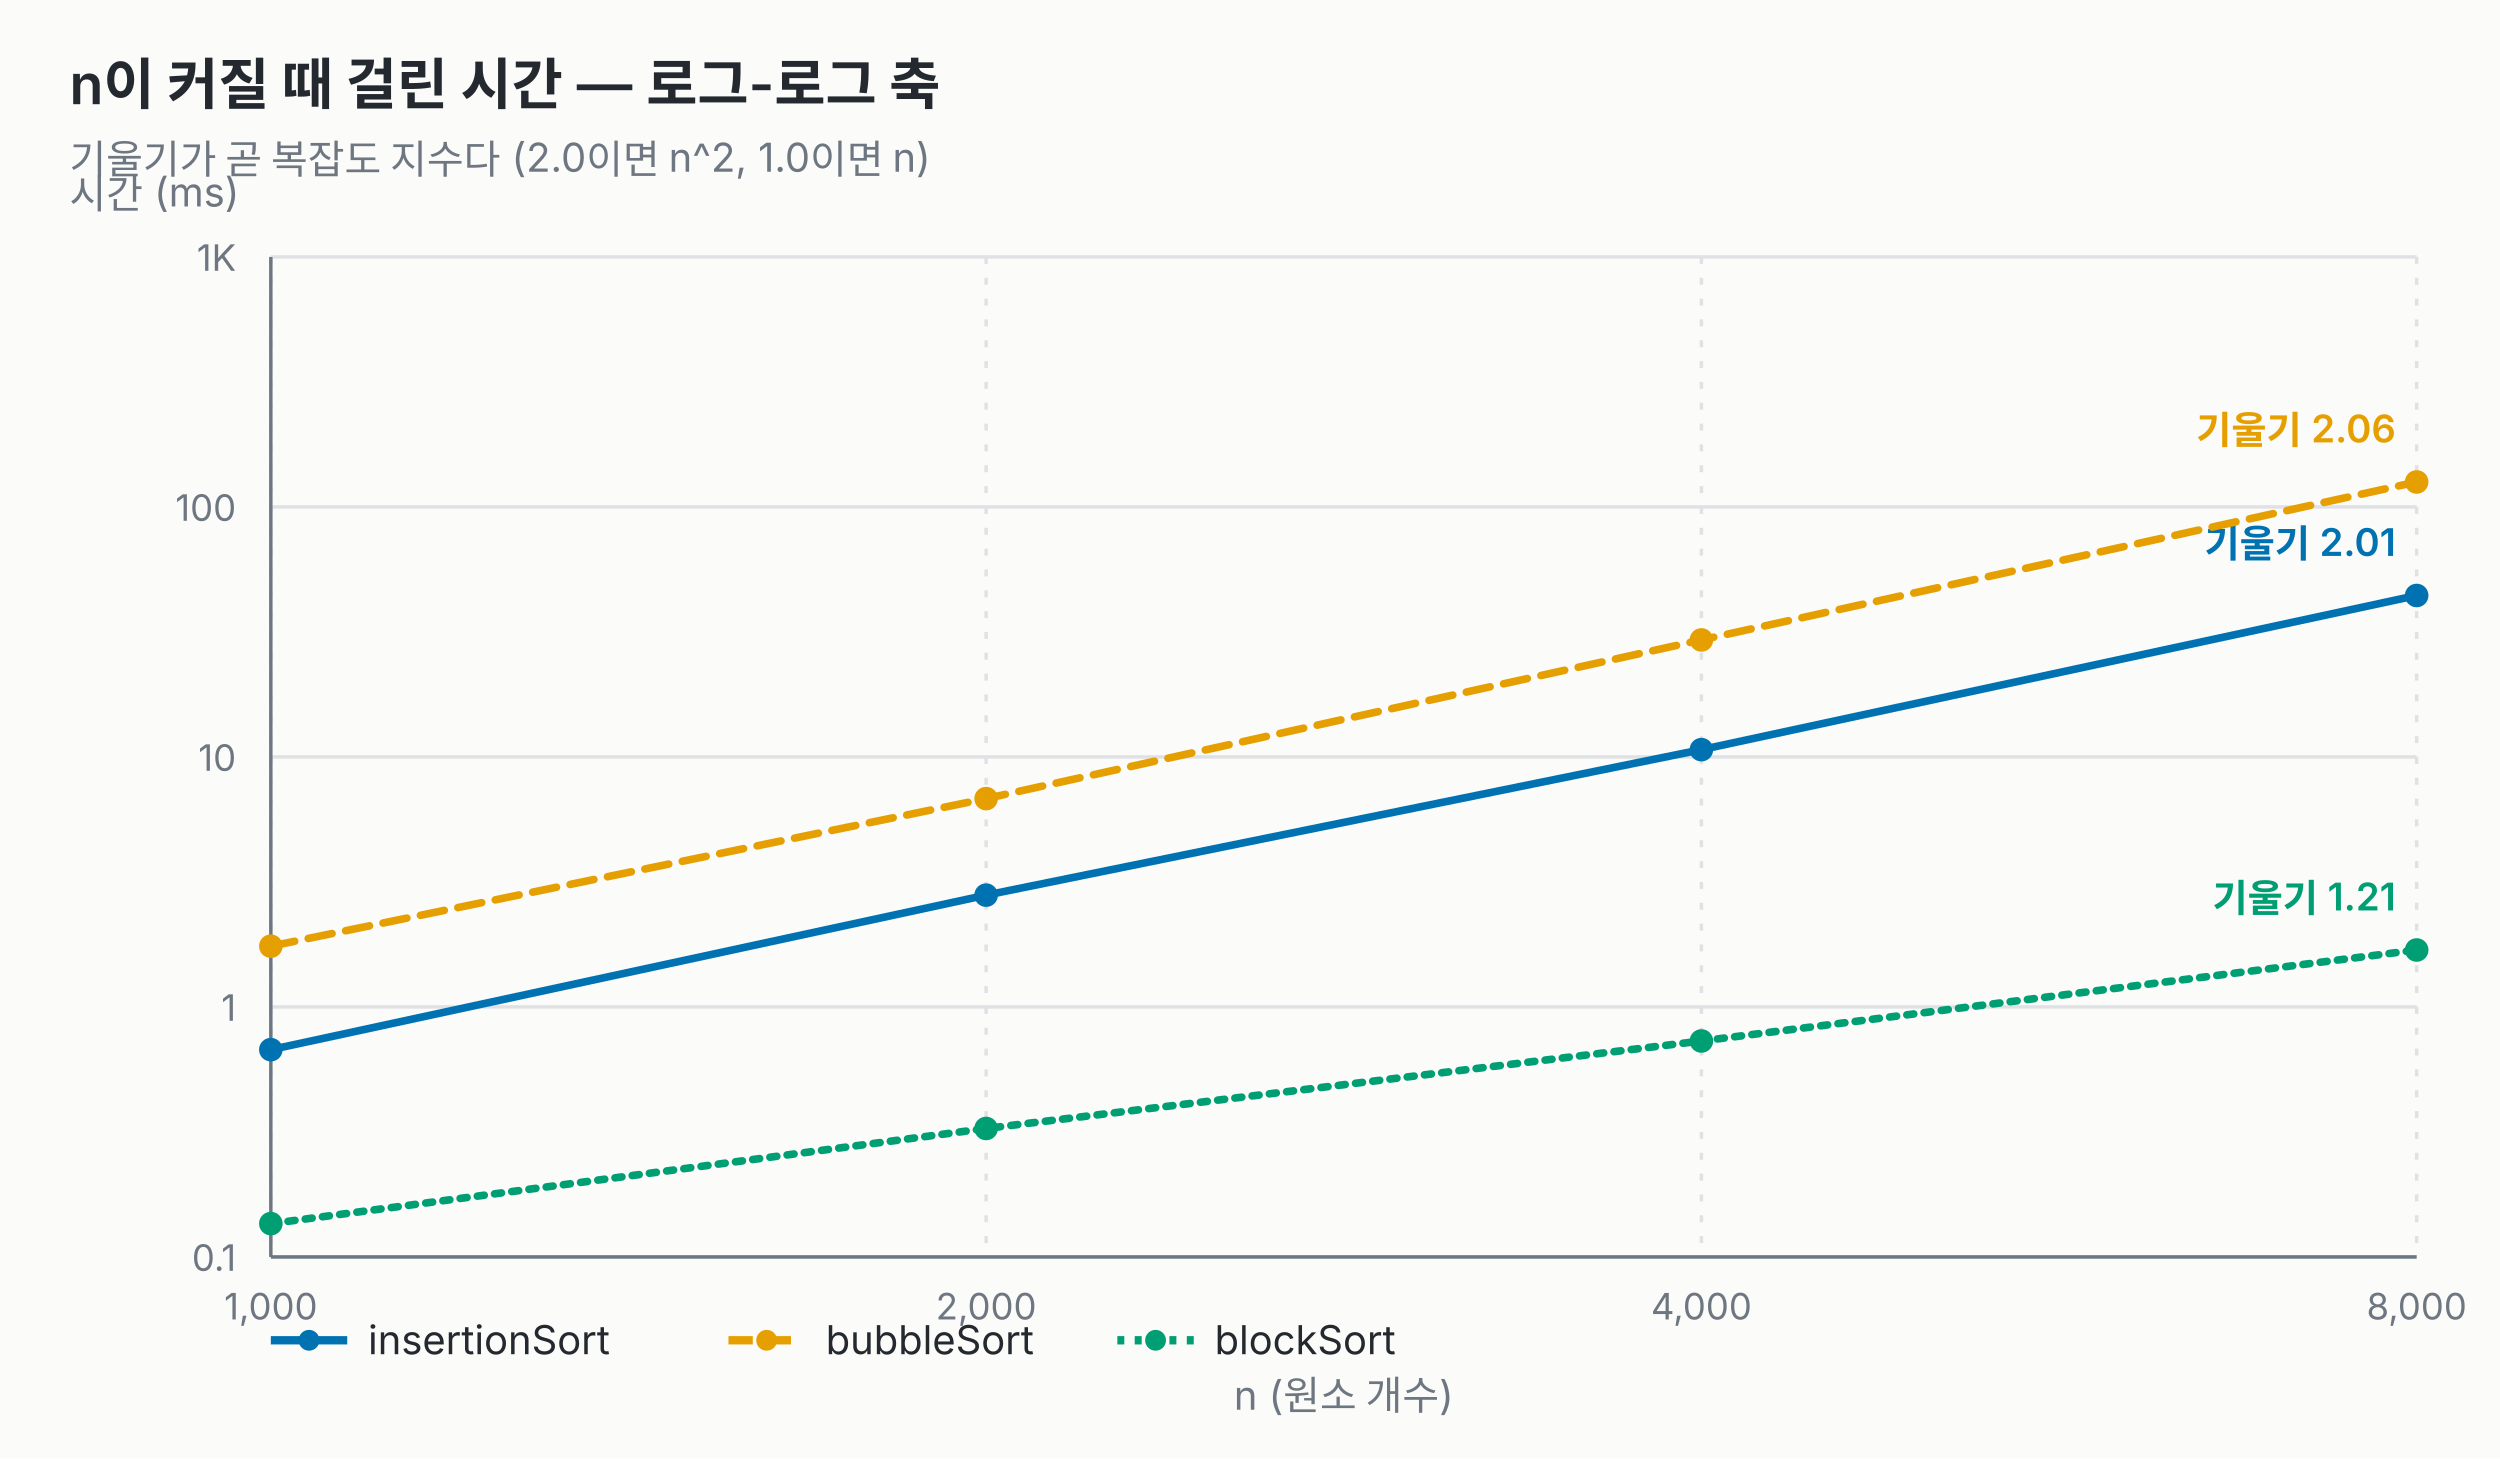
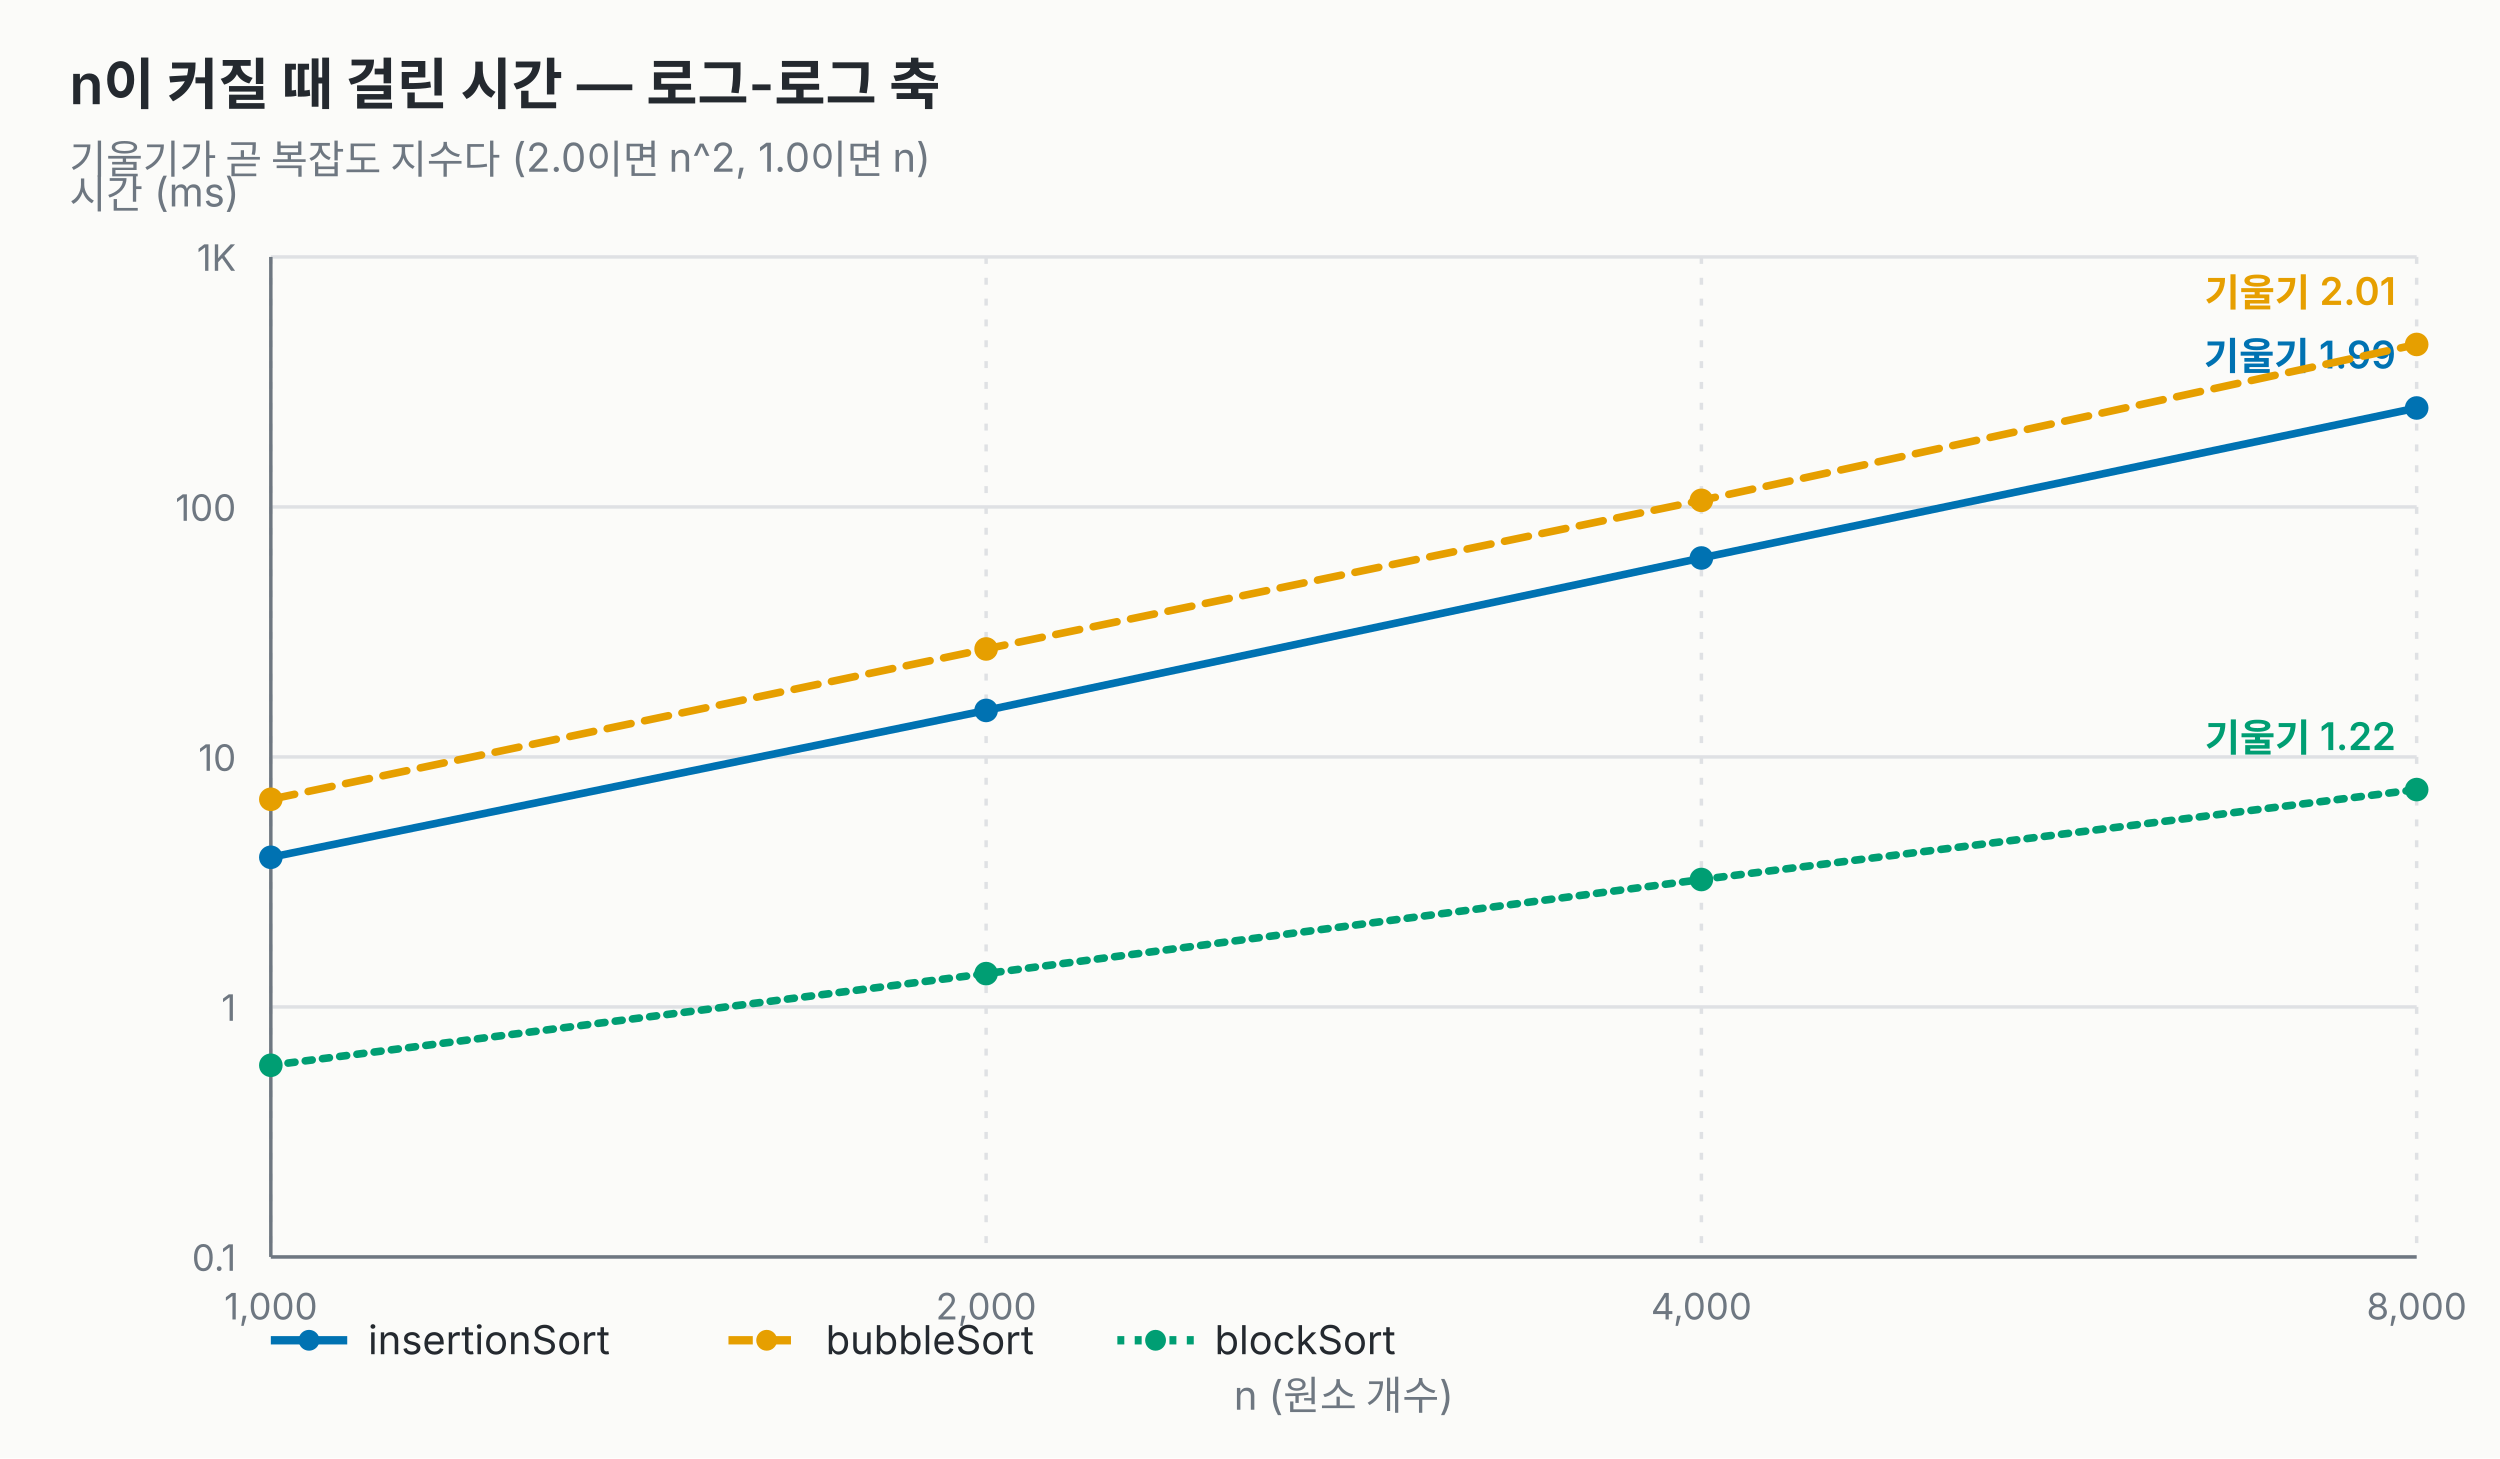
<svg xmlns="http://www.w3.org/2000/svg" width="720" height="420" viewBox="0 0 720 420" font-family="-apple-system, BlinkMacSystemFont, 'Segoe UI', 'Noto Sans KR', 'Apple SD Gothic Neo', 'Malgun Gothic', sans-serif">
  <rect width="720" height="420" fill="#fbfbf9" />
  <text x="20.0" y="30.0" font-size="16" fill="#24292f" text-anchor="start" font-weight="600">n이 커질 때 걸린 시간 — 로그-로그 축</text>
  <text x="20.0" y="50.0" font-size="11.5" fill="#6e7781" text-anchor="start" font-weight="400">기울기가 곧 복잡도 지수다 (2.0이면 n^2, 1.0이면 n)</text>
  <line x1="78.0" y1="362.0" x2="696.0" y2="362.0" stroke="#dfe1e4" stroke-width="1" stroke-dasharray="none" />
  <text x="68.0" y="366.0" font-size="10.5" fill="#6e7781" text-anchor="end" font-weight="400">0.1</text>
  <line x1="78.0" y1="290.0" x2="696.0" y2="290.0" stroke="#dfe1e4" stroke-width="1" stroke-dasharray="none" />
  <text x="68.0" y="294.0" font-size="10.5" fill="#6e7781" text-anchor="end" font-weight="400">1</text>
  <line x1="78.0" y1="218.0" x2="696.0" y2="218.0" stroke="#dfe1e4" stroke-width="1" stroke-dasharray="none" />
  <text x="68.0" y="222.0" font-size="10.5" fill="#6e7781" text-anchor="end" font-weight="400">10</text>
  <line x1="78.0" y1="146.0" x2="696.0" y2="146.0" stroke="#dfe1e4" stroke-width="1" stroke-dasharray="none" />
  <text x="68.0" y="150.0" font-size="10.5" fill="#6e7781" text-anchor="end" font-weight="400">100</text>
  <line x1="78.0" y1="74.0" x2="696.0" y2="74.0" stroke="#dfe1e4" stroke-width="1" stroke-dasharray="none" />
  <text x="68.0" y="78.0" font-size="10.5" fill="#6e7781" text-anchor="end" font-weight="400">1K</text>
  <line x1="78.0" y1="74.0" x2="78.0" y2="362.0" stroke="#dfe1e4" stroke-width="1" stroke-dasharray="2 4" />
  <text x="78.0" y="380.0" font-size="10.5" fill="#6e7781" text-anchor="middle" font-weight="400">1,000</text>
  <line x1="284.0" y1="74.0" x2="284.0" y2="362.0" stroke="#dfe1e4" stroke-width="1" stroke-dasharray="2 4" />
  <text x="284.0" y="380.0" font-size="10.5" fill="#6e7781" text-anchor="middle" font-weight="400">2,000</text>
  <line x1="490.0" y1="74.0" x2="490.0" y2="362.0" stroke="#dfe1e4" stroke-width="1" stroke-dasharray="2 4" />
  <text x="490.0" y="380.0" font-size="10.5" fill="#6e7781" text-anchor="middle" font-weight="400">4,000</text>
  <line x1="696.0" y1="74.0" x2="696.0" y2="362.0" stroke="#dfe1e4" stroke-width="1" stroke-dasharray="2 4" />
  <text x="696.0" y="380.0" font-size="10.5" fill="#6e7781" text-anchor="middle" font-weight="400">8,000</text>
  <line x1="78.0" y1="362.0" x2="696.0" y2="362.0" stroke="#6e7781" stroke-width="1" stroke-dasharray="none" />
  <line x1="78.0" y1="74.0" x2="78.0" y2="362.0" stroke="#6e7781" stroke-width="1" stroke-dasharray="none" />
  <text x="387.0" y="406.0" font-size="11.5" fill="#6e7781" text-anchor="middle" font-weight="400">n (원소 개수)</text>
  <text x="20.0" y="60.0" font-size="11.5" fill="#6e7781" text-anchor="start" font-weight="400">시간 (ms)</text>
-   <polyline points="78.0,302.3 284.0,257.8 490.0,215.9 696.0,171.5" fill="none" stroke="#0072B2" stroke-width="2.2" stroke-dasharray="none" stroke-linejoin="round" stroke-linecap="round" />
-   <circle cx="78.0" cy="302.3" r="3.4" fill="#0072B2" />
-   <circle cx="284.0" cy="257.8" r="3.4" fill="#0072B2" />
-   <circle cx="490.0" cy="215.9" r="3.4" fill="#0072B2" />
-   <circle cx="696.0" cy="171.5" r="3.4" fill="#0072B2" />
-   <text x="690.0" y="160.5" font-size="11" fill="#0072B2" text-anchor="end" font-weight="600">기울기 2.01</text>
-   <polyline points="78.0,272.5 284.0,230.0 490.0,184.3 696.0,138.8" fill="none" stroke="#E69F00" stroke-width="2.2" stroke-dasharray="7 4" stroke-linejoin="round" stroke-linecap="round" />
-   <circle cx="78.0" cy="272.5" r="3.4" fill="#E69F00" />
-   <circle cx="284.0" cy="230.0" r="3.4" fill="#E69F00" />
-   <circle cx="490.0" cy="184.3" r="3.4" fill="#E69F00" />
-   <circle cx="696.0" cy="138.8" r="3.4" fill="#E69F00" />
-   <text x="690.0" y="127.8" font-size="11" fill="#E69F00" text-anchor="end" font-weight="600">기울기 2.06</text>
-   <polyline points="78.0,352.4 284.0,325.0 490.0,299.8 696.0,273.6" fill="none" stroke="#009E73" stroke-width="2.2" stroke-dasharray="2 3" stroke-linejoin="round" stroke-linecap="round" />
-   <circle cx="78.0" cy="352.4" r="3.4" fill="#009E73" />
-   <circle cx="284.0" cy="325.0" r="3.4" fill="#009E73" />
-   <circle cx="490.0" cy="299.8" r="3.4" fill="#009E73" />
-   <circle cx="696.0" cy="273.6" r="3.4" fill="#009E73" />
-   <text x="690.0" y="262.6" font-size="11" fill="#009E73" text-anchor="end" font-weight="600">기울기 1.21</text>
+   <polyline points="78.0,246.9 284.0,204.6 490.0,160.7 696.0,117.5" fill="none" stroke="#0072B2" stroke-width="2.2" stroke-dasharray="none" stroke-linejoin="round" stroke-linecap="round" />
+   <circle cx="78.0" cy="246.9" r="3.4" fill="#0072B2" />
+   <circle cx="284.0" cy="204.6" r="3.4" fill="#0072B2" />
+   <circle cx="490.0" cy="160.7" r="3.4" fill="#0072B2" />
+   <circle cx="696.0" cy="117.5" r="3.4" fill="#0072B2" />
+   <text x="690.0" y="106.5" font-size="11" fill="#0072B2" text-anchor="end" font-weight="600">기울기 1.99</text>
+   <polyline points="78.0,230.2 284.0,186.9 490.0,144.1 696.0,99.2" fill="none" stroke="#E69F00" stroke-width="2.2" stroke-dasharray="7 4" stroke-linejoin="round" stroke-linecap="round" />
+   <circle cx="78.0" cy="230.2" r="3.4" fill="#E69F00" />
+   <circle cx="284.0" cy="186.9" r="3.4" fill="#E69F00" />
+   <circle cx="490.0" cy="144.1" r="3.4" fill="#E69F00" />
+   <circle cx="696.0" cy="99.2" r="3.4" fill="#E69F00" />
+   <text x="690.0" y="88.2" font-size="11" fill="#E69F00" text-anchor="end" font-weight="600">기울기 2.01</text>
+   <polyline points="78.0,306.8 284.0,280.4 490.0,253.3 696.0,227.4" fill="none" stroke="#009E73" stroke-width="2.2" stroke-dasharray="2 3" stroke-linejoin="round" stroke-linecap="round" />
+   <circle cx="78.0" cy="306.8" r="3.4" fill="#009E73" />
+   <circle cx="284.0" cy="280.4" r="3.4" fill="#009E73" />
+   <circle cx="490.0" cy="253.3" r="3.4" fill="#009E73" />
+   <circle cx="696.0" cy="227.4" r="3.4" fill="#009E73" />
+   <text x="690.0" y="216.4" font-size="11" fill="#009E73" text-anchor="end" font-weight="600">기울기 1.22</text>
  <line x1="78.0" y1="386.0" x2="100.0" y2="386.0" stroke="#0072B2" stroke-width="2.4" stroke-dasharray="none" />
  <circle cx="89.0" cy="386.0" r="3" fill="#0072B2" />
  <text x="106.0" y="390.0" font-size="11.5" fill="#24292f" text-anchor="start" font-weight="400">insertionSort</text>
  <line x1="209.8" y1="386.0" x2="231.8" y2="386.0" stroke="#E69F00" stroke-width="2.4" stroke-dasharray="7 4" />
  <circle cx="220.8" cy="386.0" r="3" fill="#E69F00" />
  <text x="237.8" y="390.0" font-size="11.5" fill="#24292f" text-anchor="start" font-weight="400">bubbleSort</text>
  <line x1="321.8" y1="386.0" x2="343.8" y2="386.0" stroke="#009E73" stroke-width="2.4" stroke-dasharray="2 3" />
  <circle cx="332.8" cy="386.0" r="3" fill="#009E73" />
  <text x="349.8" y="390.0" font-size="11.5" fill="#24292f" text-anchor="start" font-weight="400">blockSort</text>
</svg>
